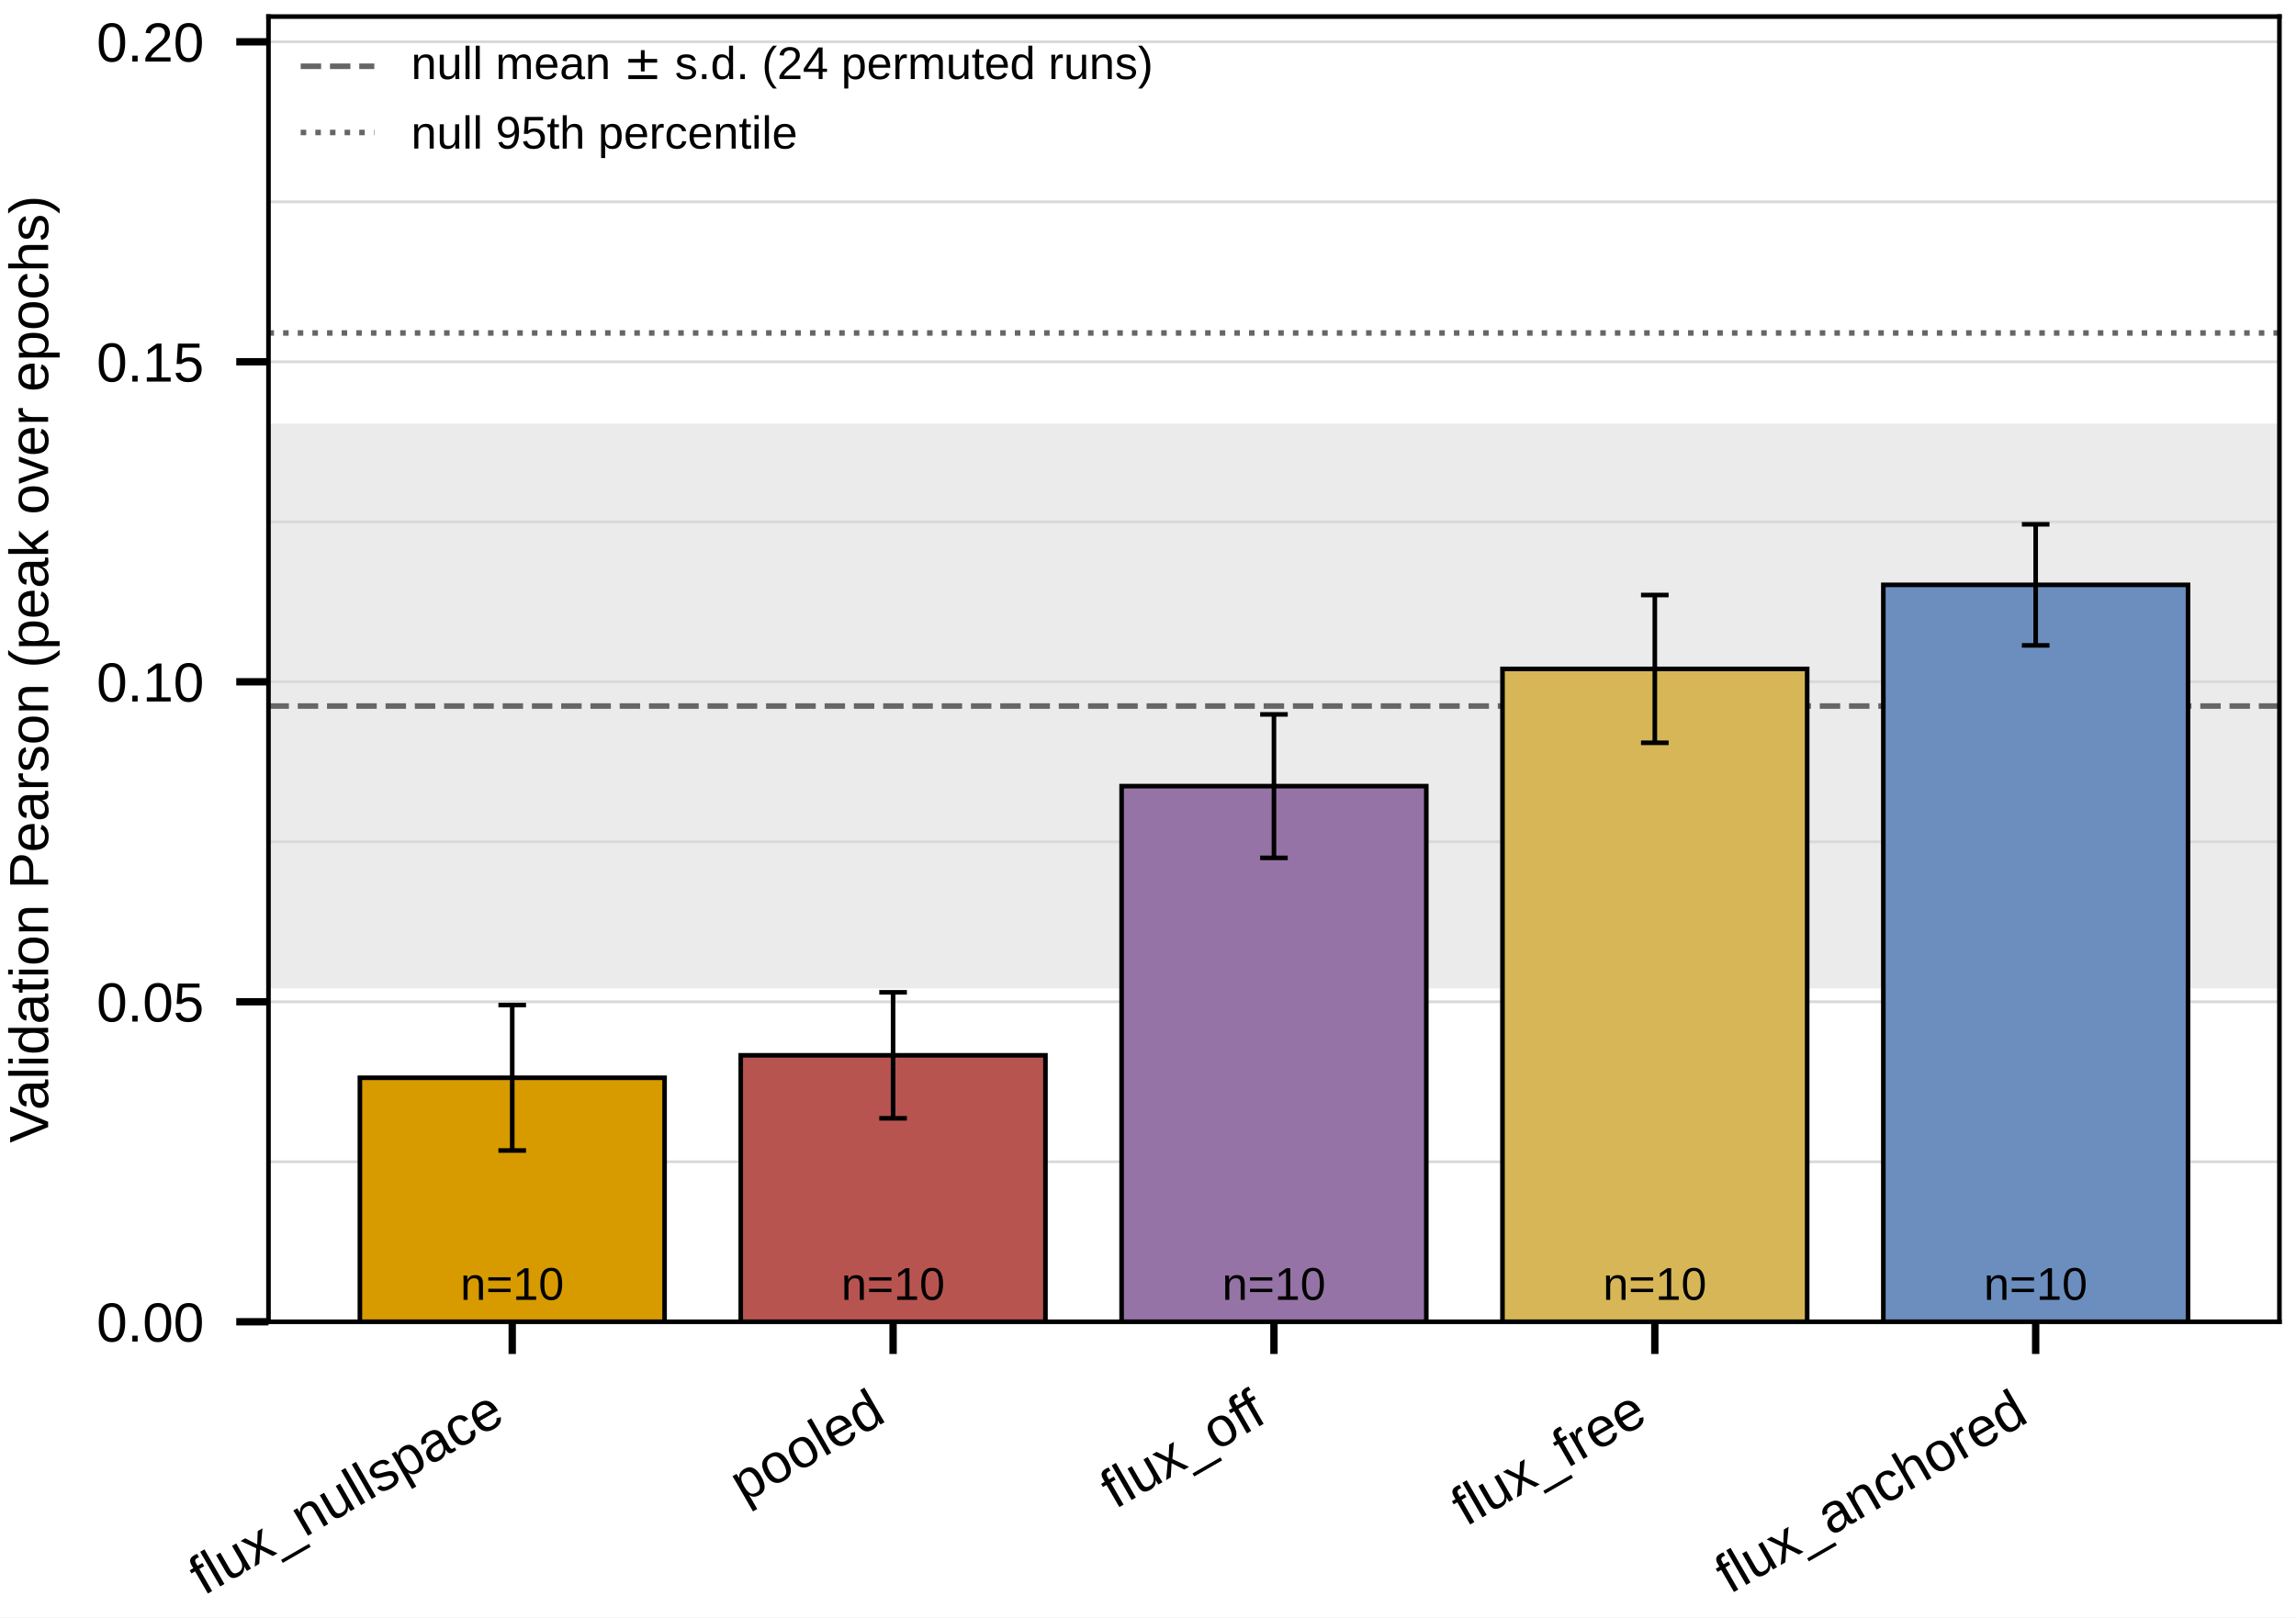
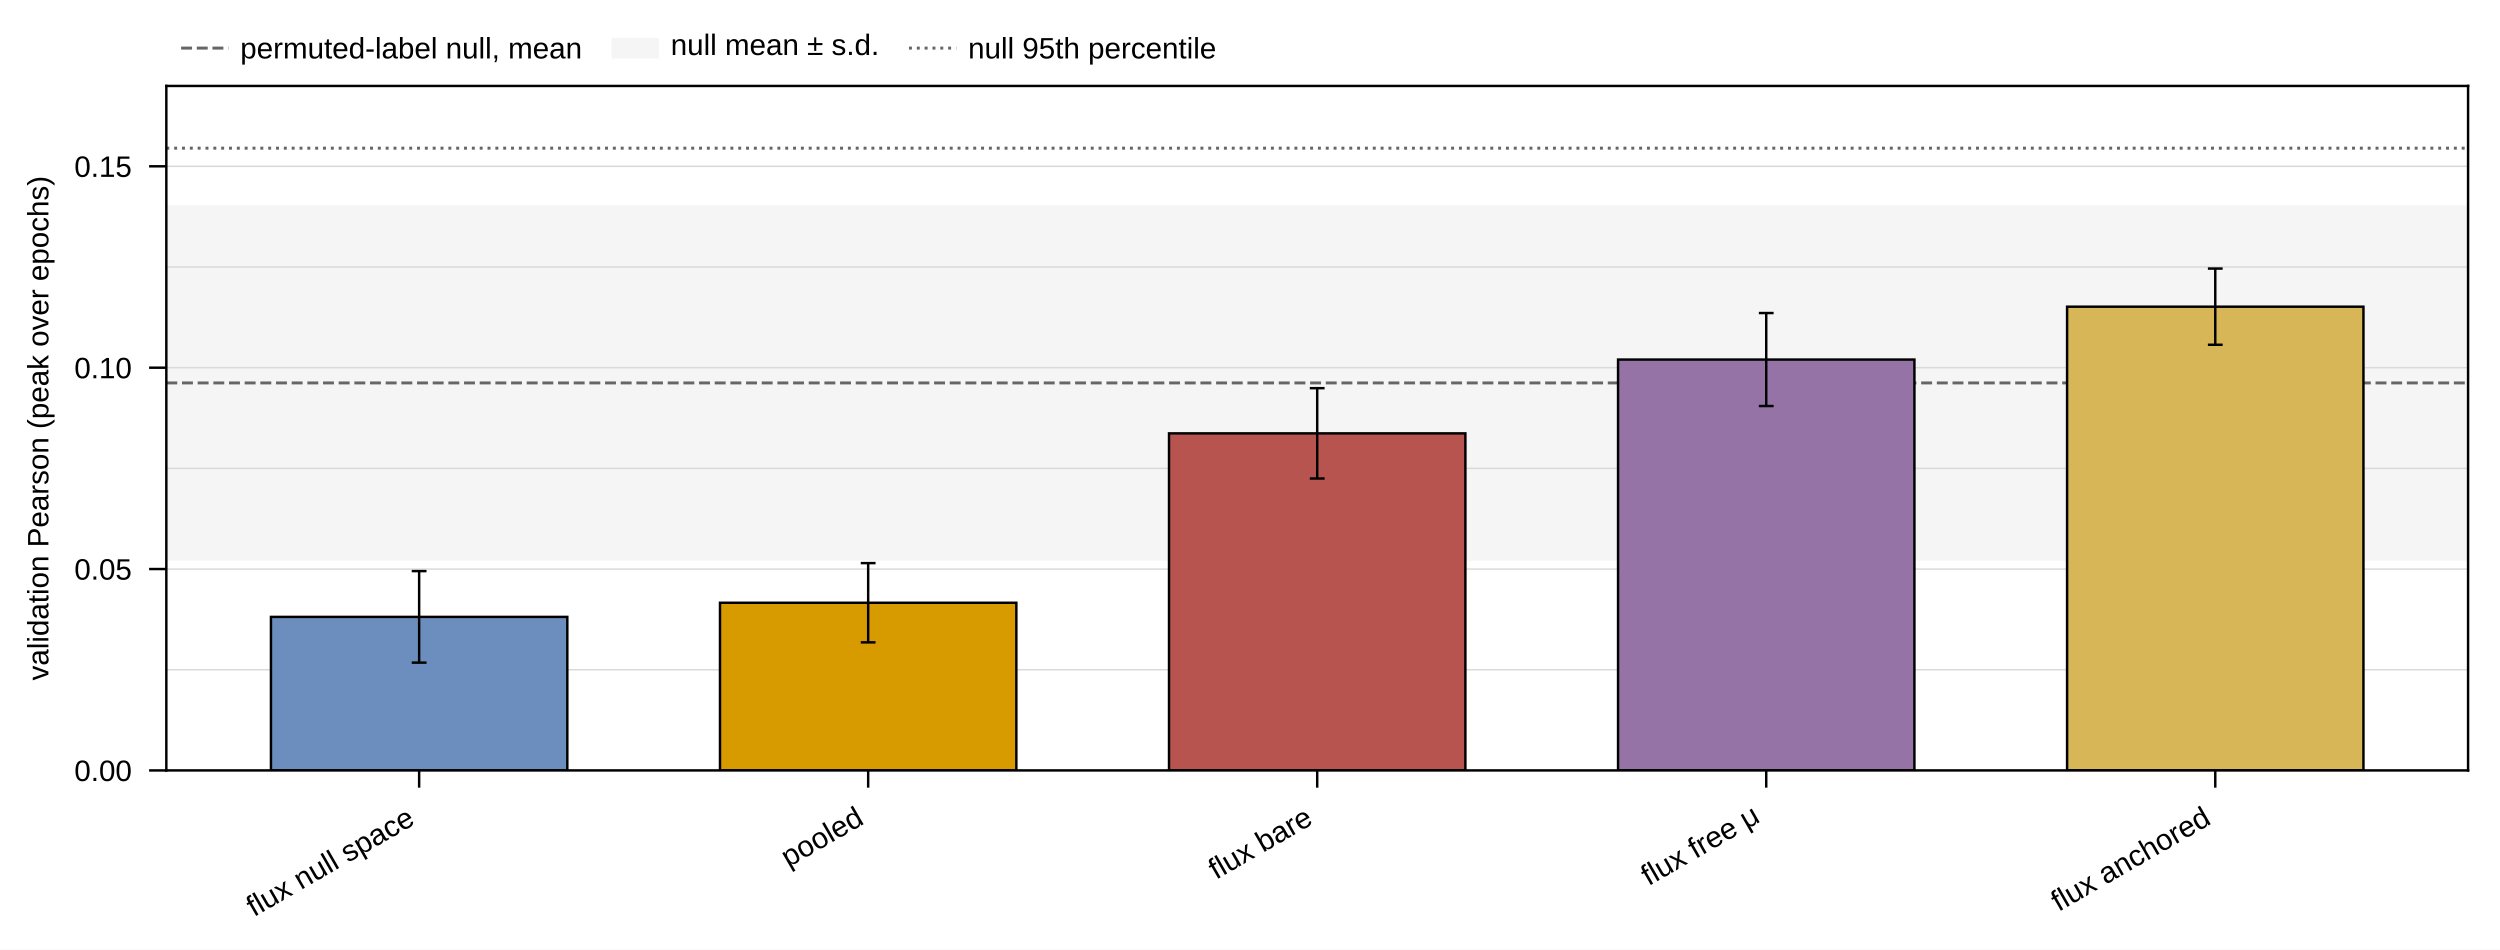
- <svg xmlns="http://www.w3.org/2000/svg" xmlns:xlink="http://www.w3.org/1999/xlink" width="346.457" height="244.095" viewBox="0 0 346.457 244.095" version="1.1">
+ <svg xmlns="http://www.w3.org/2000/svg" xmlns:xlink="http://www.w3.org/1999/xlink" width="704.724" height="267.716" viewBox="0 0 704.724 267.716" version="1.1">
  <g transform="scale(1.388889)">
    <defs>
      <style type="text/css">*{stroke-linejoin: round; stroke-linecap: butt}</style>
    </defs>
    <g id="figure_1">
      <g id="patch_1">
-         <path d="M 0 175.748  L 249.449 175.748  L 249.449 0  L 0 0  z " style="fill: #ffffff" />
+         <path d="M 0 192.756  L 507.402 192.756  L 507.402 0  L 0 0  z " style="fill: #ffffff" />
      </g>
      <g id="axes_1">
        <g id="patch_2">
-           <path d="M 29.169 143.624  L 247.649 143.624  L 247.649 1.8  L 29.169 1.8  z " style="fill: #ffffff" />
+           <path d="M 33.759 156.365  L 500.922 156.365  L 500.922 17.444  L 33.759 17.444  z " style="fill: #ffffff" />
        </g>
        <g id="patch_3">
-           <path d="M 29.169 107.405  L 247.649 107.405  L 247.649 46.024  L 29.169 46.024  z " clip-path="url(#p3069272cab)" style="fill: #666666; opacity: 0.13" />
+           <path d="M 33.759 113.792  L 500.922 113.792  L 500.922 41.643  L 33.759 41.643  z " clip-path="url(#p49d2a3ebde)" style="fill: #f5f5f5" />
        </g>
        <g id="matplotlib.axis_1">
          <g id="xtick_1">
            <g id="line2d_1">
              <defs>
-                 <path id="m47f771b781" d="M 0 0  L 0 3.5  " style="stroke: #000000; stroke-width: 0.8" />
+                 <path id="m0dc855ed60" d="M 0 0  L 0 3.5  " style="stroke: #000000; stroke-width: 0.5" />
              </defs>
              <g>
-                 <use xlink:href="#m47f771b781" x="55.651" y="143.624" style="stroke: #000000; stroke-width: 0.8" />
+                 <use xlink:href="#m0dc855ed60" x="85.068" y="156.365" style="stroke: #000000; stroke-width: 0.5" />
              </g>
            </g>
            <g id="text_1">
-               <text style="font-size: 6px; font-family: 'Arial'" transform="translate(22.12675 173.4176) rotate(-30)">flux_nullspace</text>
+               <text style="font-size: 6px; font-family: 'Arial'" transform="translate(51.54629 186.157) rotate(-30)">flux null space</text>
            </g>
          </g>
          <g id="xtick_2">
            <g id="line2d_2">
              <g>
-                 <use xlink:href="#m47f771b781" x="97.03" y="143.624" style="stroke: #000000; stroke-width: 0.8" />
+                 <use xlink:href="#m0dc855ed60" x="176.204" y="156.365" style="stroke: #000000; stroke-width: 0.5" />
              </g>
            </g>
            <g id="text_2">
-               <text style="font-size: 6px; font-family: 'Arial'" transform="translate(80.83147 163.3512) rotate(-30)">pooled</text>
+               <text style="font-size: 6px; font-family: 'Arial'" transform="translate(160.0057 176.092) rotate(-30)">pooled</text>
            </g>
          </g>
          <g id="xtick_3">
            <g id="line2d_3">
              <g>
-                 <use xlink:href="#m47f771b781" x="138.409" y="143.624" style="stroke: #000000; stroke-width: 0.8" />
+                 <use xlink:href="#m0dc855ed60" x="267.34" y="156.365" style="stroke: #000000; stroke-width: 0.5" />
              </g>
            </g>
            <g id="text_3">
-               <text style="font-size: 6px; font-family: 'Arial'" transform="translate(121.1516 164.0257) rotate(-30)">flux_off</text>
+               <text style="font-size: 6px; font-family: 'Arial'" transform="translate(246.8159 178.5895) rotate(-30)">flux bare</text>
            </g>
          </g>
          <g id="xtick_4">
            <g id="line2d_4">
              <g>
-                 <use xlink:href="#m47f771b781" x="179.788" y="143.624" style="stroke: #000000; stroke-width: 0.8" />
+                 <use xlink:href="#m0dc855ed60" x="358.476" y="156.365" style="stroke: #000000; stroke-width: 0.5" />
              </g>
            </g>
            <g id="text_4">
-               <text style="font-size: 6px; font-family: 'Arial'" transform="translate(159.2633 165.912) rotate(-30)">flux_free</text>
+               <g transform="translate(334.9091 180.4179) rotate(-30)">
+                 <text>
+                   <tspan x="0" y="-0.625" style="font-size: 6px; font-family: 'Arial'">f</tspan>
+                   <tspan x="1.667" y="-0.625" style="font-size: 6px; font-family: 'Arial'">l</tspan>
+                   <tspan x="3" y="-0.625" style="font-size: 6px; font-family: 'Arial'">u</tspan>
+                   <tspan x="6.337" y="-0.625" style="font-size: 6px; font-family: 'Arial'">x</tspan>
+                   <tspan x="9.337" y="-0.625" style="font-size: 6px; font-family: 'Arial'"> </tspan>
+                   <tspan x="11.004" y="-0.625" style="font-size: 6px; font-family: 'Arial'">f</tspan>
+                   <tspan x="12.671" y="-0.625" style="font-size: 6px; font-family: 'Arial'">r</tspan>
+                   <tspan x="14.669" y="-0.625" style="font-size: 6px; font-family: 'Arial'">e</tspan>
+                   <tspan x="18.006" y="-0.625" style="font-size: 6px; font-family: 'Arial'">e</tspan>
+                   <tspan x="21.343" y="-0.625" style="font-size: 6px; font-family: 'Arial'"> </tspan>
+                   <tspan x="23.01" y="-0.625" style="font-size: 6px; font-family: 'Arial'">μ</tspan>
+                 </text>
+               </g>
            </g>
          </g>
          <g id="xtick_5">
            <g id="line2d_5">
              <g>
-                 <use xlink:href="#m47f771b781" x="221.166" y="143.624" style="stroke: #000000; stroke-width: 0.8" />
+                 <use xlink:href="#m0dc855ed60" x="449.612" y="156.365" style="stroke: #000000; stroke-width: 0.5" />
              </g>
            </g>
            <g id="text_5">
-               <text style="font-size: 6px; font-family: 'Arial'" transform="translate(187.9294 173.2517) rotate(-30)">flux_anchored</text>
+               <text style="font-size: 6px; font-family: 'Arial'" transform="translate(417.821 185.0943) rotate(-30)">flux anchored</text>
            </g>
          </g>
        </g>
        <g id="matplotlib.axis_2">
          <g id="ytick_1">
            <g id="line2d_6">
-               <path d="M 29.169 143.624  L 247.649 143.624  " clip-path="url(#p3069272cab)" style="fill: none; stroke: #d9d9d9; stroke-width: 0.3; stroke-linecap: square" />
+               <path d="M 33.759 156.365  L 500.922 156.365  " clip-path="url(#p49d2a3ebde)" style="fill: none; stroke: #d9d9d9; stroke-width: 0.3; stroke-linecap: square" />
            </g>
            <g id="line2d_7">
              <defs>
-                 <path id="m392c19386c" d="M 0 0  L -3.5 0  " style="stroke: #000000; stroke-width: 0.8" />
+                 <path id="mb2812bd686" d="M 0 0  L -3.5 0  " style="stroke: #000000; stroke-width: 0.5" />
              </defs>
              <g>
-                 <use xlink:href="#m392c19386c" x="29.169" y="143.624" style="stroke: #000000; stroke-width: 0.8" />
+                 <use xlink:href="#mb2812bd686" x="33.759" y="156.365" style="stroke: #000000; stroke-width: 0.5" />
              </g>
            </g>
            <g id="text_6">
-               <text style="font-size: 6px; font-family: 'Arial'; text-anchor: end" x="22.169" y="145.771" transform="rotate(-0 22.16875 145.7712)">0.00</text>
+               <text style="font-size: 6px; font-family: 'Arial'; text-anchor: end" x="26.759" y="158.512" transform="rotate(-0 26.75875 158.512)">0.00</text>
            </g>
          </g>
          <g id="ytick_2">
            <g id="line2d_8">
-               <path d="M 29.169 108.853  L 247.649 108.853  " clip-path="url(#p3069272cab)" style="fill: none; stroke: #d9d9d9; stroke-width: 0.3; stroke-linecap: square" />
+               <path d="M 33.759 115.494  L 500.922 115.494  " clip-path="url(#p49d2a3ebde)" style="fill: none; stroke: #d9d9d9; stroke-width: 0.3; stroke-linecap: square" />
            </g>
            <g id="line2d_9">
              <g>
-                 <use xlink:href="#m392c19386c" x="29.169" y="108.853" style="stroke: #000000; stroke-width: 0.8" />
+                 <use xlink:href="#mb2812bd686" x="33.759" y="115.494" style="stroke: #000000; stroke-width: 0.5" />
              </g>
            </g>
            <g id="text_7">
-               <text style="font-size: 6px; font-family: 'Arial'; text-anchor: end" x="22.169" y="111" transform="rotate(-0 22.16875 111.0004)">0.05</text>
+               <text style="font-size: 6px; font-family: 'Arial'; text-anchor: end" x="26.759" y="117.641" transform="rotate(-0 26.75875 117.6413)">0.05</text>
            </g>
          </g>
          <g id="ytick_3">
            <g id="line2d_10">
-               <path d="M 29.169 74.082  L 247.649 74.082  " clip-path="url(#p3069272cab)" style="fill: none; stroke: #d9d9d9; stroke-width: 0.3; stroke-linecap: square" />
+               <path d="M 33.759 74.623  L 500.922 74.623  " clip-path="url(#p49d2a3ebde)" style="fill: none; stroke: #d9d9d9; stroke-width: 0.3; stroke-linecap: square" />
            </g>
            <g id="line2d_11">
              <g>
-                 <use xlink:href="#m392c19386c" x="29.169" y="74.082" style="stroke: #000000; stroke-width: 0.8" />
+                 <use xlink:href="#mb2812bd686" x="33.759" y="74.623" style="stroke: #000000; stroke-width: 0.5" />
              </g>
            </g>
            <g id="text_8">
-               <text style="font-size: 6px; font-family: 'Arial'; text-anchor: end" x="22.169" y="76.23" transform="rotate(-0 22.16875 76.22966)">0.10</text>
+               <text style="font-size: 6px; font-family: 'Arial'; text-anchor: end" x="26.759" y="76.771" transform="rotate(-0 26.75875 76.77053)">0.10</text>
            </g>
          </g>
          <g id="ytick_4">
            <g id="line2d_12">
-               <path d="M 29.169 39.312  L 247.649 39.312  " clip-path="url(#p3069272cab)" style="fill: none; stroke: #d9d9d9; stroke-width: 0.3; stroke-linecap: square" />
+               <path d="M 33.759 33.752  L 500.922 33.752  " clip-path="url(#p49d2a3ebde)" style="fill: none; stroke: #d9d9d9; stroke-width: 0.3; stroke-linecap: square" />
            </g>
            <g id="line2d_13">
              <g>
-                 <use xlink:href="#m392c19386c" x="29.169" y="39.312" style="stroke: #000000; stroke-width: 0.8" />
+                 <use xlink:href="#mb2812bd686" x="33.759" y="33.752" style="stroke: #000000; stroke-width: 0.5" />
              </g>
            </g>
            <g id="text_9">
-               <text style="font-size: 6px; font-family: 'Arial'; text-anchor: end" x="22.169" y="41.459" transform="rotate(-0 22.16875 41.45887)">0.15</text>
+               <text style="font-size: 6px; font-family: 'Arial'; text-anchor: end" x="26.759" y="35.9" transform="rotate(-0 26.75875 35.89978)">0.15</text>
            </g>
          </g>
          <g id="ytick_5">
            <g id="line2d_14">
-               <path d="M 29.169 4.541  L 247.649 4.541  " clip-path="url(#p3069272cab)" style="fill: none; stroke: #d9d9d9; stroke-width: 0.3; stroke-linecap: square" />
-             </g>
-             <g id="line2d_15">
-               <g>
-                 <use xlink:href="#m392c19386c" x="29.169" y="4.541" style="stroke: #000000; stroke-width: 0.8" />
-               </g>
-             </g>
-             <g id="text_10">
-               <text style="font-size: 6px; font-family: 'Arial'; text-anchor: end" x="22.169" y="6.688" transform="rotate(-0 22.16875 6.688086)">0.20</text>
-             </g>
+               <path d="M 33.759 135.929  L 500.922 135.929  " clip-path="url(#p49d2a3ebde)" style="fill: none; stroke: #d9d9d9; stroke-width: 0.3; stroke-linecap: square" />
+             </g>
+             <g id="line2d_15" />
          </g>
          <g id="ytick_6">
            <g id="line2d_16">
-               <path d="M 29.169 126.238  L 247.649 126.238  " clip-path="url(#p3069272cab)" style="fill: none; stroke: #d9d9d9; stroke-width: 0.3; stroke-linecap: square" />
+               <path d="M 33.759 95.059  L 500.922 95.059  " clip-path="url(#p49d2a3ebde)" style="fill: none; stroke: #d9d9d9; stroke-width: 0.3; stroke-linecap: square" />
            </g>
            <g id="line2d_17" />
          </g>
          <g id="ytick_7">
            <g id="line2d_18">
-               <path d="M 29.169 91.468  L 247.649 91.468  " clip-path="url(#p3069272cab)" style="fill: none; stroke: #d9d9d9; stroke-width: 0.3; stroke-linecap: square" />
+               <path d="M 33.759 54.188  L 500.922 54.188  " clip-path="url(#p49d2a3ebde)" style="fill: none; stroke: #d9d9d9; stroke-width: 0.3; stroke-linecap: square" />
            </g>
            <g id="line2d_19" />
          </g>
-           <g id="ytick_8">
-             <g id="line2d_20">
-               <path d="M 29.169 56.697  L 247.649 56.697  " clip-path="url(#p3069272cab)" style="fill: none; stroke: #d9d9d9; stroke-width: 0.3; stroke-linecap: square" />
-             </g>
-             <g id="line2d_21" />
-           </g>
-           <g id="ytick_9">
-             <g id="line2d_22">
-               <path d="M 29.169 21.926  L 247.649 21.926  " clip-path="url(#p3069272cab)" style="fill: none; stroke: #d9d9d9; stroke-width: 0.3; stroke-linecap: square" />
-             </g>
-             <g id="line2d_23" />
-           </g>
-           <g id="text_11">
-             <text style="font-size: 6px; font-family: 'Arial'; text-anchor: middle" x="5.229" y="72.712" transform="rotate(-90 5.229375 72.71195)">Validation Pearson (peak over epochs)</text>
-           </g>
-         </g>
-         <g id="line2d_24">
-           <path d="M 29.169 76.715  L 247.649 76.715  " clip-path="url(#p3069272cab)" style="fill: none; stroke-dasharray: 2.22,0.96; stroke-dashoffset: 0; stroke: #666666; stroke-width: 0.6" />
-         </g>
-         <g id="line2d_25">
-           <path d="M 29.169 36.182  L 247.649 36.182  " clip-path="url(#p3069272cab)" style="fill: none; stroke-dasharray: 0.6,0.99; stroke-dashoffset: 0; stroke: #666666; stroke-width: 0.6" />
+           <g id="text_10">
+             <text style="font-size: 6px; font-family: 'Arial'; text-anchor: middle" x="9.819" y="86.904" transform="rotate(-90 9.819375 86.90445)">validation Pearson (peak over epochs)</text>
+           </g>
+         </g>
+         <g id="line2d_20">
+           <path d="M 33.759 77.718  L 500.922 77.718  " clip-path="url(#p49d2a3ebde)" style="fill: none; stroke-dasharray: 2.22,0.96; stroke-dashoffset: 0; stroke: #666666; stroke-width: 0.6" />
+         </g>
+         <g id="line2d_21">
+           <path d="M 33.759 30.073  L 500.922 30.073  " clip-path="url(#p49d2a3ebde)" style="fill: none; stroke-dasharray: 0.6,0.99; stroke-dashoffset: 0; stroke: #666666; stroke-width: 0.6" />
        </g>
        <g id="patch_4">
-           <path d="M 39.1 143.624  L 72.203 143.624  L 72.203 117.111  L 39.1 117.111  z " clip-path="url(#p3069272cab)" style="fill: #d79b00; stroke: #000000; stroke-width: 0.5; stroke-linejoin: miter" />
+           <path d="M 54.993 156.365  L 115.143 156.365  L 115.143 125.201  L 54.993 125.201  z " clip-path="url(#p49d2a3ebde)" style="fill: #6c8ebf; stroke: #000000; stroke-width: 0.5; stroke-linejoin: miter" />
        </g>
        <g id="patch_5">
-           <path d="M 80.478 143.624  L 113.582 143.624  L 113.582 114.671  L 80.478 114.671  z " clip-path="url(#p3069272cab)" style="fill: #b85450; stroke: #000000; stroke-width: 0.5; stroke-linejoin: miter" />
+           <path d="M 146.129 156.365  L 206.279 156.365  L 206.279 122.333  L 146.129 122.333  z " clip-path="url(#p49d2a3ebde)" style="fill: #d79b00; stroke: #000000; stroke-width: 0.5; stroke-linejoin: miter" />
        </g>
        <g id="patch_6">
-           <path d="M 121.857 143.624  L 154.96 143.624  L 154.96 85.421  L 121.857 85.421  z " clip-path="url(#p3069272cab)" style="fill: #9673a6; stroke: #000000; stroke-width: 0.5; stroke-linejoin: miter" />
+           <path d="M 237.265 156.365  L 297.415 156.365  L 297.415 87.951  L 237.265 87.951  z " clip-path="url(#p49d2a3ebde)" style="fill: #b85450; stroke: #000000; stroke-width: 0.5; stroke-linejoin: miter" />
        </g>
        <g id="patch_7">
-           <path d="M 163.236 143.624  L 196.339 143.624  L 196.339 72.681  L 163.236 72.681  z " clip-path="url(#p3069272cab)" style="fill: #d6b656; stroke: #000000; stroke-width: 0.5; stroke-linejoin: miter" />
+           <path d="M 328.401 156.365  L 388.551 156.365  L 388.551 72.977  L 328.401 72.977  z " clip-path="url(#p49d2a3ebde)" style="fill: #9673a6; stroke: #000000; stroke-width: 0.5; stroke-linejoin: miter" />
        </g>
        <g id="patch_8">
-           <path d="M 204.615 143.624  L 237.718 143.624  L 237.718 63.549  L 204.615 63.549  z " clip-path="url(#p3069272cab)" style="fill: #6c8ebf; stroke: #000000; stroke-width: 0.5; stroke-linejoin: miter" />
+           <path d="M 419.537 156.365  L 479.687 156.365  L 479.687 62.242  L 419.537 62.242  z " clip-path="url(#p49d2a3ebde)" style="fill: #d6b656; stroke: #000000; stroke-width: 0.5; stroke-linejoin: miter" />
        </g>
        <g id="LineCollection_1">
-           <path d="M 55.651 125.013  L 55.651 109.209  " clip-path="url(#p3069272cab)" style="fill: none; stroke: #000000; stroke-width: 0.5" />
-           <path d="M 97.03 121.515  L 97.03 107.828  " clip-path="url(#p3069272cab)" style="fill: none; stroke: #000000; stroke-width: 0.5" />
-           <path d="M 138.409 93.219  L 138.409 77.623  " clip-path="url(#p3069272cab)" style="fill: none; stroke: #000000; stroke-width: 0.5" />
-           <path d="M 179.788 80.711  L 179.788 64.652  " clip-path="url(#p3069272cab)" style="fill: none; stroke: #000000; stroke-width: 0.5" />
-           <path d="M 221.166 70.126  L 221.166 56.973  " clip-path="url(#p3069272cab)" style="fill: none; stroke: #000000; stroke-width: 0.5" />
-         </g>
-         <g id="line2d_26">
+           <path d="M 85.068 134.489  L 85.068 115.913  " clip-path="url(#p49d2a3ebde)" style="fill: none; stroke: #000000; stroke-width: 0.5" />
+           <path d="M 176.204 130.377  L 176.204 114.289  " clip-path="url(#p49d2a3ebde)" style="fill: none; stroke: #000000; stroke-width: 0.5" />
+           <path d="M 267.34 97.117  L 267.34 78.785  " clip-path="url(#p49d2a3ebde)" style="fill: none; stroke: #000000; stroke-width: 0.5" />
+           <path d="M 358.476 82.414  L 358.476 63.539  " clip-path="url(#p49d2a3ebde)" style="fill: none; stroke: #000000; stroke-width: 0.5" />
+           <path d="M 449.612 69.972  L 449.612 54.512  " clip-path="url(#p49d2a3ebde)" style="fill: none; stroke: #000000; stroke-width: 0.5" />
+         </g>
+         <g id="line2d_22">
          <defs>
            <path id="m769f5602c8" d="M 1.5 0  L -1.5 -0  " style="stroke: #000000; stroke-width: 0.5" />
          </defs>
-           <g clip-path="url(#p3069272cab)">
-             <use xlink:href="#m769f5602c8" x="55.651" y="125.013" style="fill: #1f77b4; stroke: #000000; stroke-width: 0.5" />
-             <use xlink:href="#m769f5602c8" x="97.03" y="121.515" style="fill: #1f77b4; stroke: #000000; stroke-width: 0.5" />
-             <use xlink:href="#m769f5602c8" x="138.409" y="93.219" style="fill: #1f77b4; stroke: #000000; stroke-width: 0.5" />
-             <use xlink:href="#m769f5602c8" x="179.788" y="80.711" style="fill: #1f77b4; stroke: #000000; stroke-width: 0.5" />
-             <use xlink:href="#m769f5602c8" x="221.166" y="70.126" style="fill: #1f77b4; stroke: #000000; stroke-width: 0.5" />
-           </g>
-         </g>
-         <g id="line2d_27">
-           <g clip-path="url(#p3069272cab)">
-             <use xlink:href="#m769f5602c8" x="55.651" y="109.209" style="fill: #1f77b4; stroke: #000000; stroke-width: 0.5" />
-             <use xlink:href="#m769f5602c8" x="97.03" y="107.828" style="fill: #1f77b4; stroke: #000000; stroke-width: 0.5" />
-             <use xlink:href="#m769f5602c8" x="138.409" y="77.623" style="fill: #1f77b4; stroke: #000000; stroke-width: 0.5" />
-             <use xlink:href="#m769f5602c8" x="179.788" y="64.652" style="fill: #1f77b4; stroke: #000000; stroke-width: 0.5" />
-             <use xlink:href="#m769f5602c8" x="221.166" y="56.973" style="fill: #1f77b4; stroke: #000000; stroke-width: 0.5" />
+           <g clip-path="url(#p49d2a3ebde)">
+             <use xlink:href="#m769f5602c8" x="85.068" y="134.489" style="fill: #1f77b4; stroke: #000000; stroke-width: 0.5" />
+             <use xlink:href="#m769f5602c8" x="176.204" y="130.377" style="fill: #1f77b4; stroke: #000000; stroke-width: 0.5" />
+             <use xlink:href="#m769f5602c8" x="267.34" y="97.117" style="fill: #1f77b4; stroke: #000000; stroke-width: 0.5" />
+             <use xlink:href="#m769f5602c8" x="358.476" y="82.414" style="fill: #1f77b4; stroke: #000000; stroke-width: 0.5" />
+             <use xlink:href="#m769f5602c8" x="449.612" y="69.972" style="fill: #1f77b4; stroke: #000000; stroke-width: 0.5" />
+           </g>
+         </g>
+         <g id="line2d_23">
+           <g clip-path="url(#p49d2a3ebde)">
+             <use xlink:href="#m769f5602c8" x="85.068" y="115.913" style="fill: #1f77b4; stroke: #000000; stroke-width: 0.5" />
+             <use xlink:href="#m769f5602c8" x="176.204" y="114.289" style="fill: #1f77b4; stroke: #000000; stroke-width: 0.5" />
+             <use xlink:href="#m769f5602c8" x="267.34" y="78.785" style="fill: #1f77b4; stroke: #000000; stroke-width: 0.5" />
+             <use xlink:href="#m769f5602c8" x="358.476" y="63.539" style="fill: #1f77b4; stroke: #000000; stroke-width: 0.5" />
+             <use xlink:href="#m769f5602c8" x="449.612" y="54.512" style="fill: #1f77b4; stroke: #000000; stroke-width: 0.5" />
          </g>
        </g>
        <g id="patch_9">
-           <path d="M 29.169 143.624  L 29.169 1.8  " style="fill: none; stroke: #000000; stroke-width: 0.5; stroke-linejoin: miter; stroke-linecap: square" />
+           <path d="M 33.759 156.365  L 33.759 17.444  " style="fill: none; stroke: #000000; stroke-width: 0.5; stroke-linejoin: miter; stroke-linecap: square" />
        </g>
        <g id="patch_10">
-           <path d="M 247.649 143.624  L 247.649 1.8  " style="fill: none; stroke: #000000; stroke-width: 0.5; stroke-linejoin: miter; stroke-linecap: square" />
+           <path d="M 500.922 156.365  L 500.922 17.444  " style="fill: none; stroke: #000000; stroke-width: 0.5; stroke-linejoin: miter; stroke-linecap: square" />
        </g>
        <g id="patch_11">
-           <path d="M 29.169 143.624  L 247.649 143.624  " style="fill: none; stroke: #000000; stroke-width: 0.5; stroke-linejoin: miter; stroke-linecap: square" />
+           <path d="M 33.759 156.365  L 500.922 156.365  " style="fill: none; stroke: #000000; stroke-width: 0.5; stroke-linejoin: miter; stroke-linecap: square" />
        </g>
        <g id="patch_12">
-           <path d="M 29.169 1.8  L 247.649 1.8  " style="fill: none; stroke: #000000; stroke-width: 0.5; stroke-linejoin: miter; stroke-linecap: square" />
-         </g>
-         <g id="text_12">
-           <text style="font-size: 5px; font-family: 'Arial'; text-anchor: middle" x="55.651" y="141.239" transform="rotate(-0 55.65118 141.2393)">n=10</text>
-         </g>
-         <g id="text_13">
-           <text style="font-size: 5px; font-family: 'Arial'; text-anchor: middle" x="97.03" y="141.239" transform="rotate(-0 97.02998 141.2393)">n=10</text>
-         </g>
-         <g id="text_14">
-           <text style="font-size: 5px; font-family: 'Arial'; text-anchor: middle" x="138.409" y="141.239" transform="rotate(-0 138.4088 141.2393)">n=10</text>
-         </g>
-         <g id="text_15">
-           <text style="font-size: 5px; font-family: 'Arial'; text-anchor: middle" x="179.788" y="141.239" transform="rotate(-0 179.7876 141.2393)">n=10</text>
-         </g>
-         <g id="text_16">
-           <text style="font-size: 5px; font-family: 'Arial'; text-anchor: middle" x="221.166" y="141.239" transform="rotate(-0 221.1664 141.2393)">n=10</text>
+           <path d="M 33.759 17.444  L 500.922 17.444  " style="fill: none; stroke: #000000; stroke-width: 0.5; stroke-linejoin: miter; stroke-linecap: square" />
        </g>
        <g id="legend_1">
-           <g id="line2d_28">
-             <path d="M 32.669 7.2  L 36.669 7.2  L 40.669 7.2  " style="fill: none; stroke-dasharray: 2.22,0.96; stroke-dashoffset: 0; stroke: #666666; stroke-width: 0.6" />
-           </g>
-           <g id="text_17">
-             <g transform="translate(44.66875 8.95)">
+           <g id="line2d_24">
+             <path d="M 36.759 9.763  L 41.559 9.763  L 46.359 9.763  " style="fill: none; stroke-dasharray: 2.22,0.96; stroke-dashoffset: 0; stroke: #666666; stroke-width: 0.6" />
+           </g>
+           <g id="text_11">
+             <text style="font-size: 6px; font-family: 'Arial'; text-anchor: start" x="48.759" y="11.863" transform="rotate(-0 48.75875 11.86252)">permuted-label null, mean</text>
+           </g>
+           <g id="patch_13">
+             <path d="M 124.125 11.863  L 133.725 11.863  L 133.725 7.663  L 124.125 7.663  z " style="fill: #f5f5f5" />
+           </g>
+           <g id="text_12">
+             <g transform="translate(136.1253 11.86252)">
              <text>
-                 <tspan x="0" y="-0.359" style="font-size: 5px; font-family: 'Arial'">n</tspan>
-                 <tspan x="2.781" y="-0.359" style="font-size: 5px; font-family: 'Arial'">u</tspan>
-                 <tspan x="5.562" y="-0.359" style="font-size: 5px; font-family: 'Arial'">l</tspan>
-                 <tspan x="6.672" y="-0.359" style="font-size: 5px; font-family: 'Arial'">l</tspan>
-                 <tspan x="7.783" y="-0.359" style="font-size: 5px; font-family: 'Arial'"> </tspan>
-                 <tspan x="9.172" y="-0.359" style="font-size: 5px; font-family: 'Arial'">m</tspan>
-                 <tspan x="13.337" y="-0.359" style="font-size: 5px; font-family: 'Arial'">e</tspan>
-                 <tspan x="16.118" y="-0.359" style="font-size: 5px; font-family: 'Arial'">a</tspan>
-                 <tspan x="18.899" y="-0.359" style="font-size: 5px; font-family: 'Arial'">n</tspan>
-                 <tspan x="21.68" y="-0.359" style="font-size: 5px; font-family: 'Arial'"> </tspan>
-                 <tspan x="27.258" y="-0.359" style="font-size: 5px; font-family: 'Arial'"> </tspan>
-                 <tspan x="28.647" y="-0.359" style="font-size: 5px; font-family: 'Arial'">s</tspan>
-                 <tspan x="31.147" y="-0.359" style="font-size: 5px; font-family: 'Arial'">.</tspan>
-                 <tspan x="32.537" y="-0.359" style="font-size: 5px; font-family: 'Arial'">d</tspan>
-                 <tspan x="35.317" y="-0.359" style="font-size: 5px; font-family: 'Arial'">.</tspan>
-                 <tspan x="36.707" y="-0.359" style="font-size: 5px; font-family: 'Arial'"> </tspan>
-                 <tspan x="38.096" y="-0.359" style="font-size: 5px; font-family: 'Arial'">(</tspan>
-                 <tspan x="39.761" y="-0.359" style="font-size: 5px; font-family: 'Arial'">2</tspan>
-                 <tspan x="42.542" y="-0.359" style="font-size: 5px; font-family: 'Arial'">4</tspan>
-                 <tspan x="45.322" y="-0.359" style="font-size: 5px; font-family: 'Arial'"> </tspan>
-                 <tspan x="46.711" y="-0.359" style="font-size: 5px; font-family: 'Arial'">p</tspan>
-                 <tspan x="49.492" y="-0.359" style="font-size: 5px; font-family: 'Arial'">e</tspan>
-                 <tspan x="52.273" y="-0.359" style="font-size: 5px; font-family: 'Arial'">r</tspan>
-                 <tspan x="53.938" y="-0.359" style="font-size: 5px; font-family: 'Arial'">m</tspan>
-                 <tspan x="58.103" y="-0.359" style="font-size: 5px; font-family: 'Arial'">u</tspan>
-                 <tspan x="60.884" y="-0.359" style="font-size: 5px; font-family: 'Arial'">t</tspan>
-                 <tspan x="62.273" y="-0.359" style="font-size: 5px; font-family: 'Arial'">e</tspan>
-                 <tspan x="65.054" y="-0.359" style="font-size: 5px; font-family: 'Arial'">d</tspan>
-                 <tspan x="67.834" y="-0.359" style="font-size: 5px; font-family: 'Arial'"> </tspan>
-                 <tspan x="69.224" y="-0.359" style="font-size: 5px; font-family: 'Arial'">r</tspan>
-                 <tspan x="70.889" y="-0.359" style="font-size: 5px; font-family: 'Arial'">u</tspan>
-                 <tspan x="73.669" y="-0.359" style="font-size: 5px; font-family: 'Arial'">n</tspan>
-                 <tspan x="76.45" y="-0.359" style="font-size: 5px; font-family: 'Arial'">s</tspan>
-                 <tspan x="78.95" y="-0.359" style="font-size: 5px; font-family: 'Arial'">)</tspan>
-                 <tspan x="23.069" y="-0.359" style="font-size: 5px; font-family: 'DejaVu Sans'">±</tspan>
+                 <tspan x="0" y="-0.703" style="font-size: 6px; font-family: 'Arial'">n</tspan>
+                 <tspan x="3.337" y="-0.703" style="font-size: 6px; font-family: 'Arial'">u</tspan>
+                 <tspan x="6.674" y="-0.703" style="font-size: 6px; font-family: 'Arial'">l</tspan>
+                 <tspan x="8.007" y="-0.703" style="font-size: 6px; font-family: 'Arial'">l</tspan>
+                 <tspan x="9.34" y="-0.703" style="font-size: 6px; font-family: 'Arial'"> </tspan>
+                 <tspan x="11.007" y="-0.703" style="font-size: 6px; font-family: 'Arial'">m</tspan>
+                 <tspan x="16.005" y="-0.703" style="font-size: 6px; font-family: 'Arial'">e</tspan>
+                 <tspan x="19.342" y="-0.703" style="font-size: 6px; font-family: 'Arial'">a</tspan>
+                 <tspan x="22.679" y="-0.703" style="font-size: 6px; font-family: 'Arial'">n</tspan>
+                 <tspan x="26.016" y="-0.703" style="font-size: 6px; font-family: 'Arial'"> </tspan>
+                 <tspan x="27.683" y="-0.703" style="font-size: 6px; font-family: 'Arial'">±</tspan>
+                 <tspan x="30.976" y="-0.703" style="font-size: 6px; font-family: 'Arial'"> </tspan>
+                 <tspan x="32.643" y="-0.703" style="font-size: 6px; font-family: 'Arial'">s</tspan>
+                 <tspan x="35.643" y="-0.703" style="font-size: 6px; font-family: 'Arial'">.</tspan>
+                 <tspan x="37.31" y="-0.703" style="font-size: 6px; font-family: 'Arial'">d</tspan>
+                 <tspan x="40.646" y="-0.703" style="font-size: 6px; font-family: 'Arial'">.</tspan>
              </text>
            </g>
          </g>
-           <g id="line2d_29">
-             <path d="M 32.669 14.394  L 36.669 14.394  L 40.669 14.394  " style="fill: none; stroke-dasharray: 0.6,0.99; stroke-dashoffset: 0; stroke: #666666; stroke-width: 0.6" />
-           </g>
-           <g id="text_18">
-             <text style="font-size: 5px; font-family: 'Arial'; text-anchor: start" x="44.669" y="16.144" transform="rotate(-0 44.66875 16.14375)">null 95th percentile</text>
+           <g id="line2d_25">
+             <path d="M 184.485 9.763  L 189.285 9.763  L 194.085 9.763  " style="fill: none; stroke-dasharray: 0.6,0.99; stroke-dashoffset: 0; stroke: #666666; stroke-width: 0.6" />
+           </g>
+           <g id="text_13">
+             <text style="font-size: 6px; font-family: 'Arial'; text-anchor: start" x="196.485" y="11.863" transform="rotate(-0 196.4853 11.86252)">null 95th percentile</text>
          </g>
        </g>
      </g>
    </g>
    <defs>
-       <clipPath id="p3069272cab">
-         <rect x="29.169" y="1.8" width="218.48" height="141.824" />
+       <clipPath id="p49d2a3ebde">
+         <rect x="33.759" y="17.444" width="467.163" height="138.92" />
      </clipPath>
    </defs>
  </g>
</svg>
